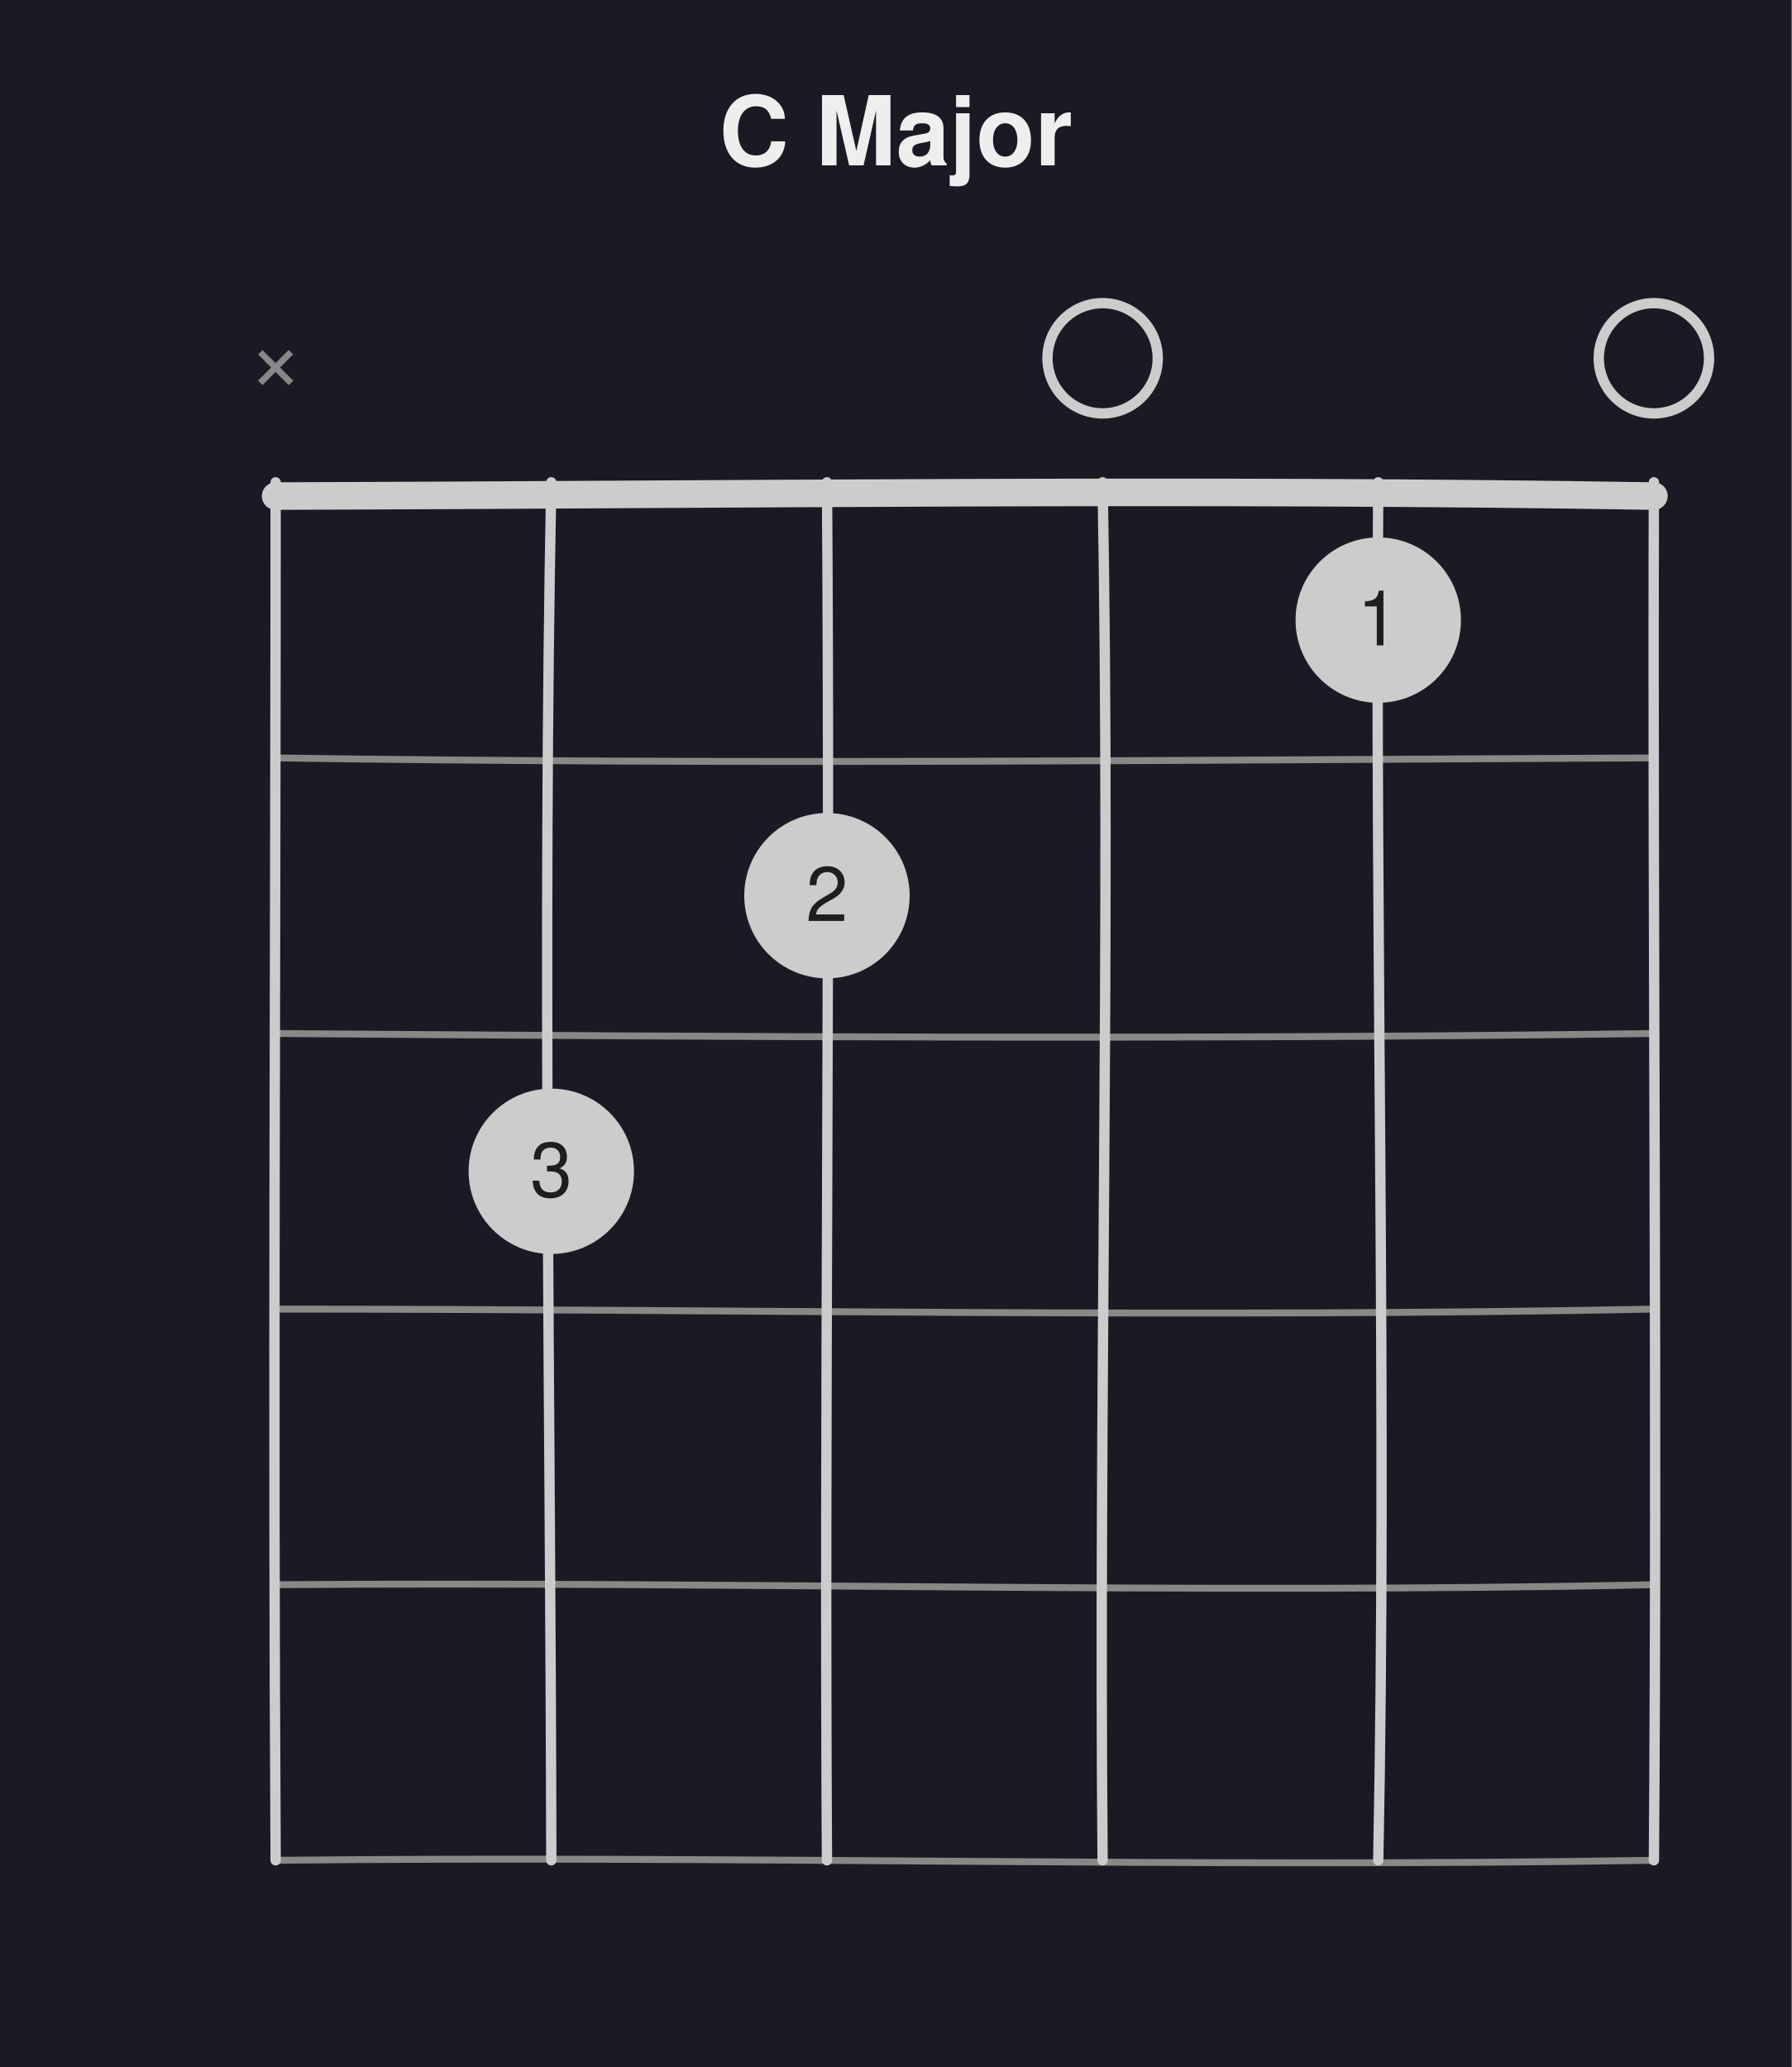
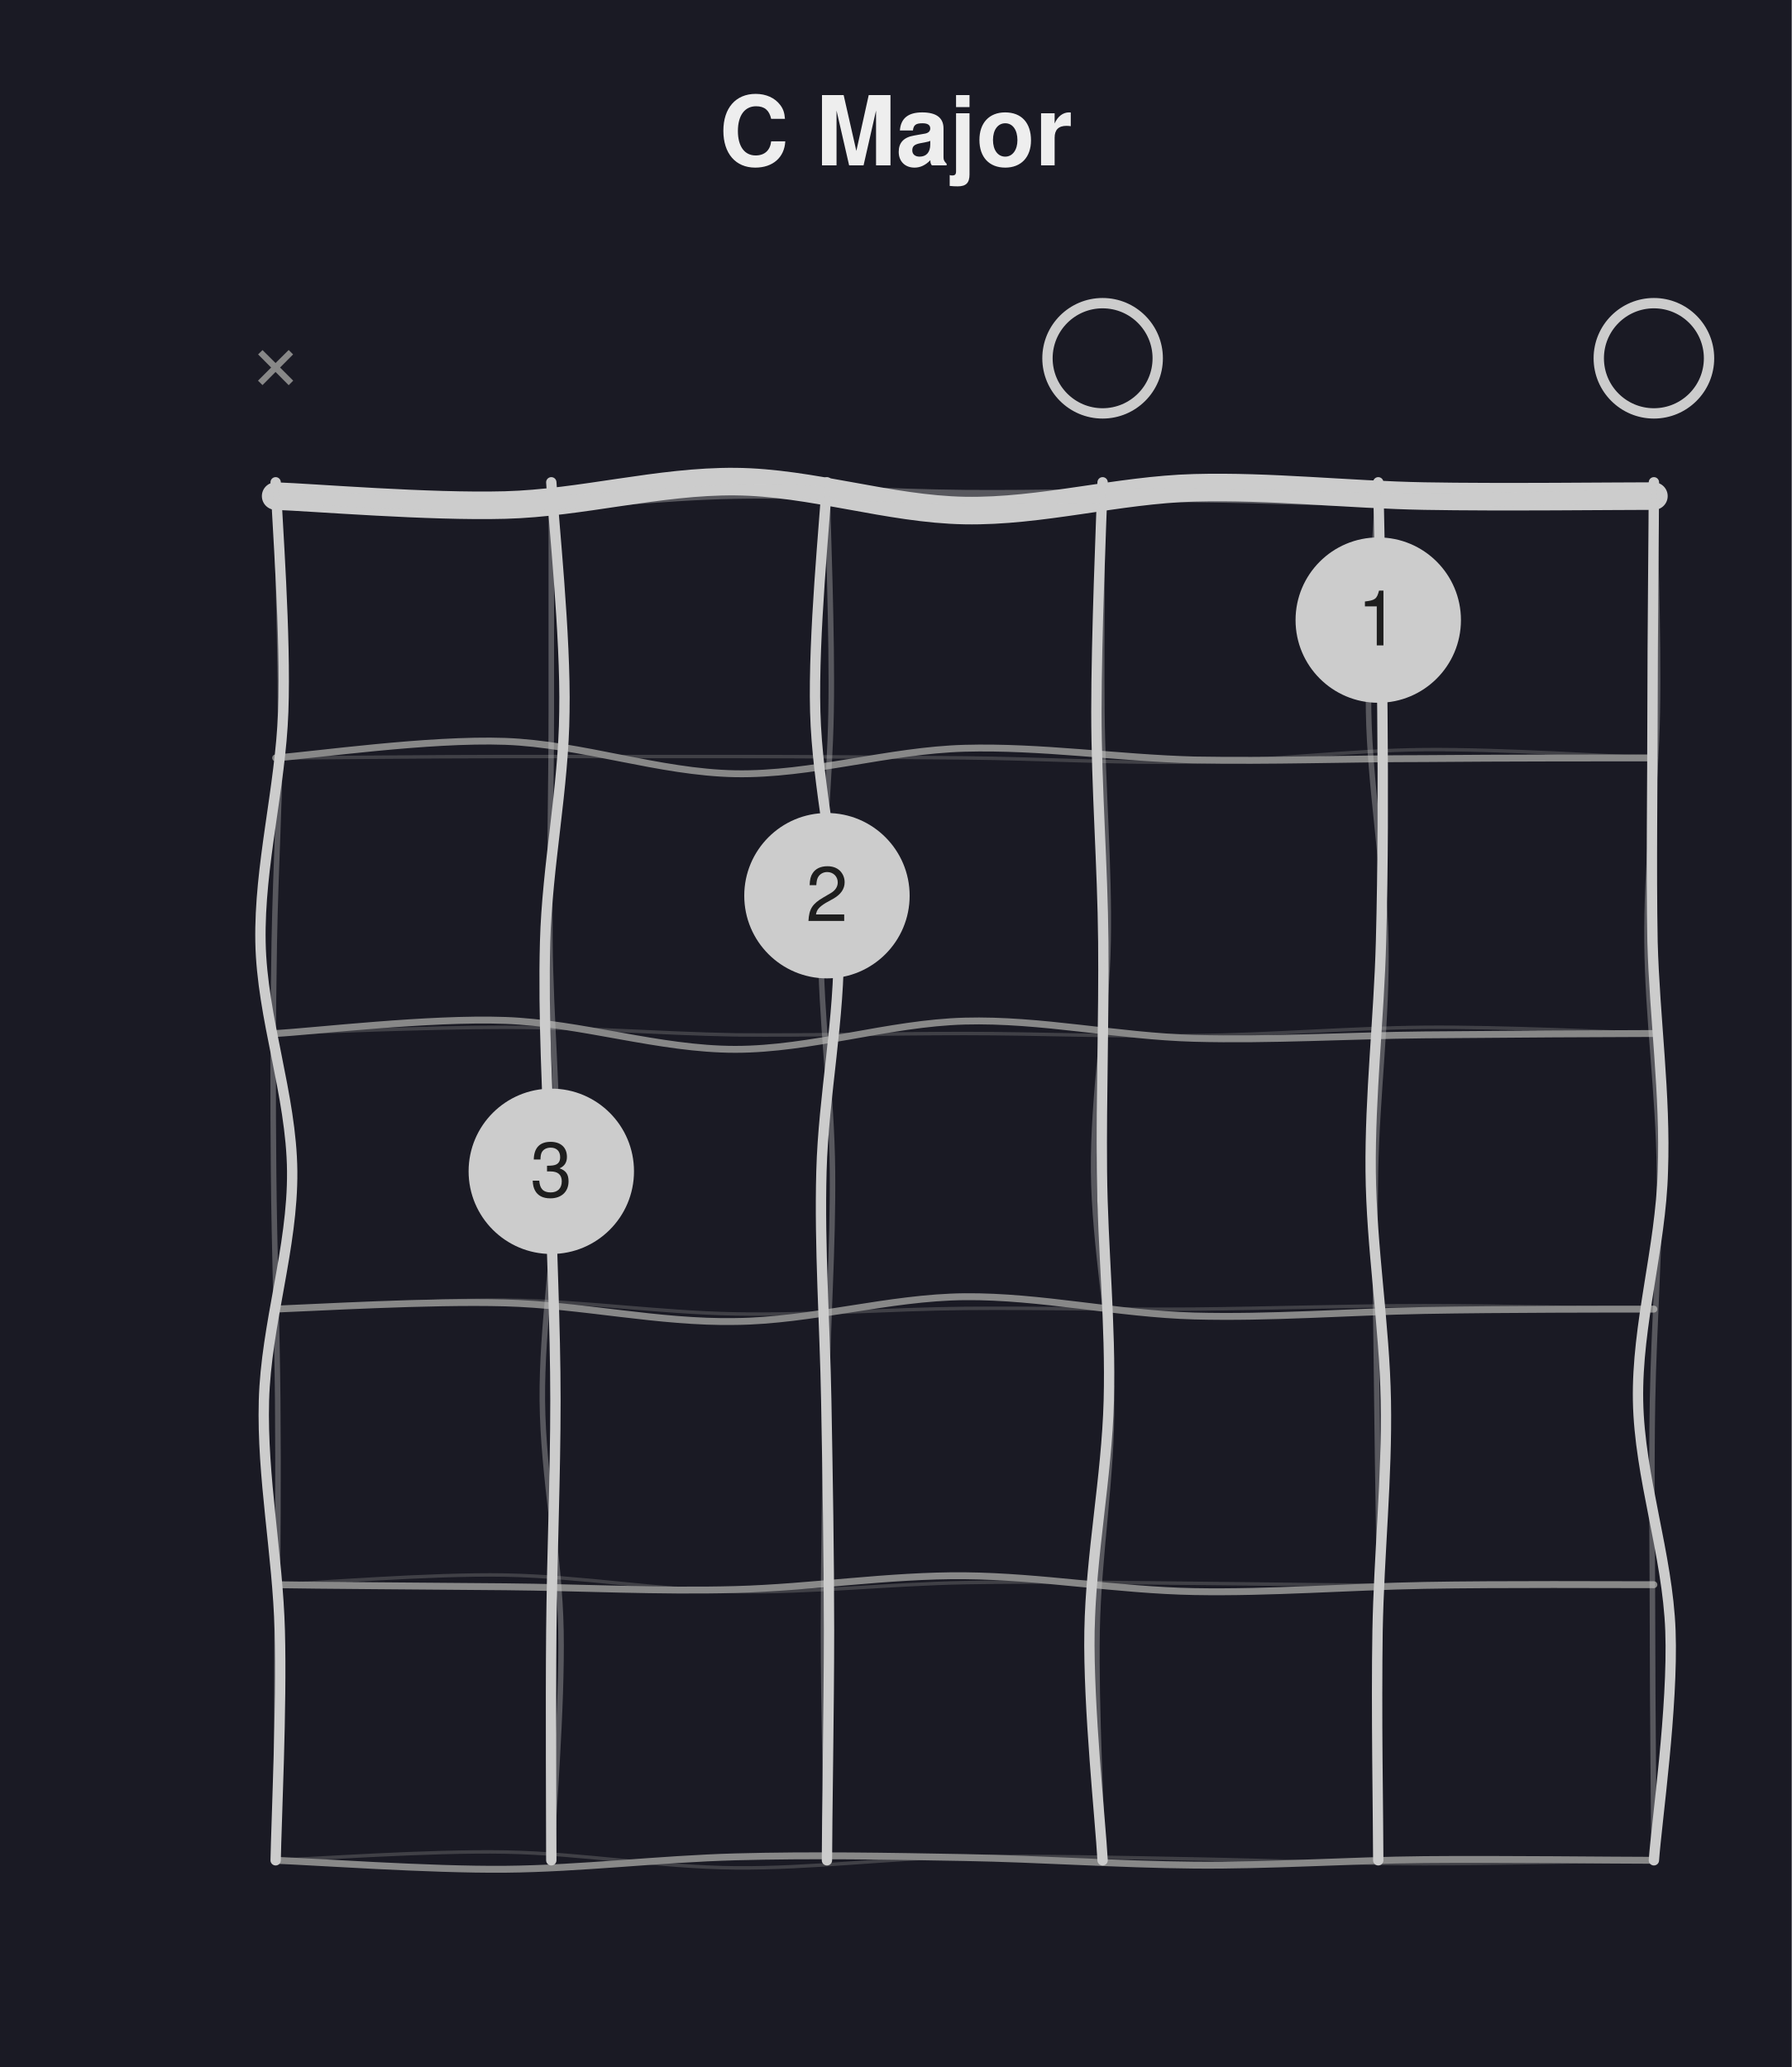
<svg xmlns="http://www.w3.org/2000/svg" width="260" height="300">
  <rect x="0" y="0" width="260" height="300" fill="#1a1a24" />
-   <path stroke="#cccccc" stroke-width="4" stroke-linecap="round" d="M 40 72 C 106.7,71.8 173.3,70.9 240,72" fill="none" />
-   <path stroke="#888888" stroke-width="1" stroke-linecap="round" d="M 40 110 C 106.7,111 173.3,110.3 240,110" fill="none" />
-   <path stroke="#888888" stroke-width="1" stroke-linecap="round" d="M 40 150 C 106.7,150.5 173.3,150.9 240,150" fill="none" />
-   <path stroke="#888888" stroke-width="1" stroke-linecap="round" d="M 40 190 C 106.7,190 173.3,191.3 240,190" fill="none" />
-   <path stroke="#888888" stroke-width="1" stroke-linecap="round" d="M 40 230 C 106.7,229.5 173.3,231.4 240,230" fill="none" />
-   <path stroke="#888888" stroke-width="1" stroke-linecap="round" d="M 40 270 C 106.7,269.3 173.3,271.1 240,270" fill="none" />
-   <path stroke="#cccccc" stroke-width="1.5" stroke-linecap="round" d="M 40 70 C 40,136.7 39.6,203.3 40,270" fill="none" />
-   <path stroke="#cccccc" stroke-width="1.5" stroke-linecap="round" d="M 80 70 C 78.7,136.7 79.9,203.3 80,270" fill="none" />
-   <path stroke="#cccccc" stroke-width="1.5" stroke-linecap="round" d="M 120 70 C 120.5,136.7 119.6,203.3 120,270" fill="none" />
-   <path stroke="#cccccc" stroke-width="1.5" stroke-linecap="round" d="M 160 70 C 161.2,136.7 159.4,203.3 160,270" fill="none" />
-   <path stroke="#cccccc" stroke-width="1.5" stroke-linecap="round" d="M 200 70 C 199.5,136.7 201.3,203.3 200,270" fill="none" />
-   <path stroke="#cccccc" stroke-width="1.5" stroke-linecap="round" d="M 240 70 C 239.8,136.7 240.5,203.3 240,270" fill="none" />
+   <g>
+     <path stroke="#cccccc" stroke-width="4" stroke-linecap="round" d="M 40 72 C 45.5,72.2 62.2,73.6 73.3,73.3 C 84.4,73 95.6,69.8 106.7,69.9 C 117.8,70 128.9,73.9 140,74.1 C 151.1,74.3 162.2,71.1 173.3,70.8 C 184.4,70.5 195.6,71.8 206.7,72 C 217.8,72.2 234.4,72 240,72" fill="none" />
+     <path stroke="#cccccc" stroke-width="2" stroke-linecap="round" d="M 40 72 C 45.5,72.2 62.2,73.3 73.3,73.2 C 84.4,73.1 95.6,71.6 106.7,71.4 C 117.8,71.2 128.9,72 140,72.1 C 151.1,72.2 162.2,71.8 173.3,71.9 C 184.4,72 195.6,72.6 206.7,72.6 C 217.8,72.6 234.4,72.1 240,72" fill="none" stroke-opacity="0.35" />
+   </g>
+   <g>
+     <path stroke="#888888" stroke-width="1" stroke-linecap="round" d="M 40 110 C 45.5,109.6 62.2,107.2 73.3,107.6 C 84.4,108 95.6,112.1 106.7,112.3 C 117.8,112.5 128.9,108.9 140,108.6 C 151.1,108.3 162.2,110 173.3,110.3 C 184.4,110.5 195.6,110.1 206.7,110.1 C 217.8,110 234.4,110 240,110" fill="none" />
+     <path stroke="#888888" stroke-width="0.5" stroke-linecap="round" d="M 40 110 C 45.5,110 62.2,109.8 73.3,109.8 C 84.4,109.8 95.6,109.8 106.7,109.8 C 117.8,109.8 128.9,109.9 140,110 C 151.1,110.1 162.2,110.8 173.3,110.6 C 184.4,110.4 195.6,108.9 206.7,108.8 C 217.8,108.7 234.4,109.8 240,110" fill="none" stroke-opacity="0.35" />
+   </g>
+   <g>
+     <path stroke="#888888" stroke-width="1" stroke-linecap="round" d="M 40 150 C 45.5,149.7 62.2,147.7 73.3,148.1 C 84.4,148.5 95.6,152.3 106.7,152.3 C 117.8,152.3 128.9,148.5 140,148.2 C 151.1,147.9 162.2,150.4 173.3,150.7 C 184.4,151 195.6,150.3 206.7,150.2 C 217.8,150.1 234.4,150 240,150" fill="none" />
+     <path stroke="#888888" stroke-width="0.5" stroke-linecap="round" d="M 40 150 C 45.5,149.8 62.2,149.1 73.3,149.1 C 84.4,149.1 95.6,150 106.7,150.2 C 117.8,150.3 128.9,150 140,150 C 151.1,150 162.2,150.5 173.3,150.3 C 184.4,150.2 195.6,149.2 206.7,149.1 C 217.8,149 234.4,149.8 240,150" fill="none" stroke-opacity="0.35" />
+   </g>
+   <g>
+     <path stroke="#888888" stroke-width="1" stroke-linecap="round" d="M 40 190 C 45.5,189.8 62.2,188.8 73.3,189.1 C 84.4,189.4 95.6,192 106.7,191.8 C 117.8,191.7 128.9,188.3 140,188.2 C 151.1,188.1 162.2,190.7 173.3,191 C 184.4,191.3 195.6,190.4 206.7,190.2 C 217.8,190 234.4,190 240,190" fill="none" />
+     <path stroke="#888888" stroke-width="0.5" stroke-linecap="round" d="M 40 190 C 45.5,189.8 62.2,188.6 73.3,188.7 C 84.4,188.8 95.6,190.5 106.7,190.7 C 117.8,190.9 128.9,190 140,189.9 C 151.1,189.8 162.2,190.1 173.3,190 C 184.4,189.9 195.6,189.5 206.7,189.5 C 217.8,189.5 234.4,189.9 240,190" fill="none" stroke-opacity="0.35" />
+   </g>
+   <g>
+     <path stroke="#888888" stroke-width="1" stroke-linecap="round" d="M 40 230 C 45.5,230.1 62.2,230.2 73.3,230.3 C 84.4,230.4 95.6,231 106.7,230.7 C 117.8,230.4 128.9,228.6 140,228.7 C 151.1,228.8 162.2,230.8 173.3,231 C 184.4,231.2 195.6,230.3 206.7,230.1 C 217.8,229.9 234.4,230 240,230" fill="none" />
+     <path stroke="#888888" stroke-width="0.5" stroke-linecap="round" d="M 40 230 C 45.5,229.8 62.2,228.4 73.3,228.6 C 84.4,228.8 95.6,230.8 106.7,231 C 117.8,231.2 128.9,229.9 140,229.7 C 151.1,229.5 162.2,229.7 173.3,229.8 C 184.4,229.9 195.6,230.1 206.7,230.1 C 217.8,230.1 234.4,230 240,230" fill="none" stroke-opacity="0.35" />
+   </g>
+   <g>
+     <path stroke="#888888" stroke-width="1" stroke-linecap="round" d="M 40 270 C 45.5,270.2 62.2,271.4 73.3,271.3 C 84.4,271.2 95.6,269.8 106.7,269.5 C 117.8,269.2 128.9,269.4 140,269.6 C 151.1,269.8 162.2,270.6 173.3,270.7 C 184.4,270.8 195.6,270 206.7,269.9 C 217.8,269.8 234.4,270 240,270" fill="none" />
+     <path stroke="#888888" stroke-width="0.5" stroke-linecap="round" d="M 40 270 C 45.5,269.8 62.2,268.6 73.3,268.8 C 84.4,269 95.6,271 106.7,271.1 C 117.8,271.2 128.9,269.7 140,269.5 C 151.1,269.3 162.2,269.6 173.3,269.8 C 184.4,270 195.6,270.5 206.7,270.5 C 217.8,270.5 234.4,270.1 240,270" fill="none" stroke-opacity="0.35" />
+   </g>
+   <g>
+     <path stroke="#cccccc" stroke-width="1.5" stroke-linecap="round" d="M 40 70 C 40.2,75.5 41.5,92.2 41.1,103.3 C 40.7,114.4 37.6,125.6 37.8,136.7 C 38,147.8 42.3,158.9 42.4,170 C 42.5,181.1 38.6,192.2 38.3,203.3 C 38,214.4 40.3,225.6 40.6,236.7 C 40.9,247.8 40.1,264.4 40,270" fill="none" />
+     <path stroke="#cccccc" stroke-width="0.8" stroke-linecap="round" d="M 40 70 C 40.1,75.5 40.7,92.2 40.7,103.3 C 40.7,114.4 40,125.6 39.8,136.7 C 39.6,147.8 39.6,158.9 39.7,170 C 39.8,181.1 40.2,192.2 40.3,203.3 C 40.4,214.4 40.3,225.6 40.2,236.7 C 40.2,247.8 40,264.4 40,270" fill="none" stroke-opacity="0.35" />
+   </g>
+   <g>
+     <path stroke="#cccccc" stroke-width="1.5" stroke-linecap="round" d="M 80 70 C 80.3,75.5 82.1,92.2 81.9,103.3 C 81.8,114.4 79.4,125.6 79.1,136.7 C 78.8,147.8 79.5,158.9 79.8,170 C 80,181.1 80.6,192.2 80.6,203.3 C 80.6,214.4 80.1,225.6 80,236.7 C 79.9,247.8 80,264.4 80,270" fill="none" />
+     <path stroke="#cccccc" stroke-width="0.8" stroke-linecap="round" d="M 80 70 C 80,75.5 80,92.2 80,103.3 C 80,114.4 79.7,125.6 79.8,136.7 C 79.9,147.8 81,158.9 80.8,170 C 80.6,181.1 78.6,192.2 78.7,203.3 C 78.8,214.4 81.2,225.6 81.4,236.7 C 81.6,247.8 80.2,264.4 80,270" fill="none" stroke-opacity="0.35" />
+   </g>
+   <g>
+     <path stroke="#cccccc" stroke-width="1.5" stroke-linecap="round" d="M 120 70 C 119.7,75.5 118,92.2 118.3,103.3 C 118.6,114.4 121.5,125.6 121.7,136.7 C 121.9,147.8 119.5,158.9 119.2,170 C 118.9,181.1 119.7,192.2 119.9,203.3 C 120.1,214.4 120.3,225.6 120.3,236.7 C 120.3,247.8 120,264.4 120,270" fill="none" />
+     <path stroke="#cccccc" stroke-width="0.8" stroke-linecap="round" d="M 120 70 C 120.1,75.5 120.8,92.2 120.6,103.3 C 120.4,114.4 119.1,125.6 119.1,136.7 C 119.1,147.8 120.7,158.9 120.8,170 C 120.9,181.1 120.1,192.2 119.9,203.3 C 119.7,214.4 119.5,225.6 119.5,236.7 C 119.5,247.8 119.9,264.4 120,270" fill="none" stroke-opacity="0.35" />
+   </g>
+   <g>
+     <path stroke="#cccccc" stroke-width="1.5" stroke-linecap="round" d="M 160 70 C 159.8,75.5 159.1,92.2 159.1,103.3 C 159.1,114.4 160,125.6 160.1,136.7 C 160.2,147.8 159.8,158.9 159.9,170 C 160,181.1 161.2,192.2 160.9,203.3 C 160.6,214.4 158.3,225.6 158.1,236.7 C 157.9,247.8 159.7,264.4 160,270" fill="none" />
+     <path stroke="#cccccc" stroke-width="0.8" stroke-linecap="round" d="M 160 70 C 160,75.5 159.8,92.2 159.9,103.3 C 160,114.4 161,125.6 160.8,136.7 C 160.6,147.8 158.6,158.9 158.7,170 C 158.8,181.1 161.2,192.2 161.3,203.3 C 161.4,214.4 159.4,225.6 159.2,236.7 C 159,247.8 159.9,264.4 160,270" fill="none" stroke-opacity="0.35" />
+   </g>
+   <g>
+     <path stroke="#cccccc" stroke-width="1.5" stroke-linecap="round" d="M 200 70 C 200.1,75.5 200.5,92.2 200.6,103.3 C 200.7,114.4 200.7,125.6 200.4,136.7 C 200.1,147.8 198.8,158.9 198.9,170 C 199,181.1 200.9,192.2 201.1,203.3 C 201.3,214.4 200.1,225.6 199.9,236.7 C 199.7,247.8 200,264.4 200,270" fill="none" />
+     <path stroke="#cccccc" stroke-width="0.8" stroke-linecap="round" d="M 200 70 C 199.8,75.5 198.4,92.2 198.6,103.3 C 198.8,114.4 200.9,125.6 201.1,136.7 C 201.3,147.8 199.8,158.9 199.6,170 C 199.4,181.1 199.7,192.2 199.8,203.3 C 199.9,214.4 200.2,225.6 200.2,236.7 C 200.2,247.8 200,264.4 200,270" fill="none" stroke-opacity="0.35" />
+   </g>
+   <g>
+     <path stroke="#cccccc" stroke-width="1.5" stroke-linecap="round" d="M 240 70 C 240,75.5 239.8,92.2 239.8,103.3 C 239.8,114.4 239.6,125.6 239.8,136.7 C 240.1,147.8 241.7,158.9 241.3,170 C 241,181.1 237.5,192.2 237.7,203.3 C 237.9,214.4 242,225.6 242.4,236.7 C 242.8,247.8 240.4,264.4 240,270" fill="none" />
+     <path stroke="#cccccc" stroke-width="0.8" stroke-linecap="round" d="M 240 70 C 240.1,75.5 240.7,92.2 240.5,103.3 C 240.3,114.4 238.9,125.6 239,136.7 C 239.1,147.8 240.7,158.9 240.8,170 C 240.9,181.1 240,192.2 239.8,203.3 C 239.6,214.4 239.8,225.6 239.8,236.7 C 239.8,247.8 240,264.4 240,270" fill="none" stroke-opacity="0.35" />
+   </g>
  <text x="130" y="24" text-anchor="middle" dominant-baseline="auto" fill="#eeeeee" font-family="Helvetica, Arial, sans-serif" font-size="14" font-weight="bold">C Major</text>
  <text x="40" y="52" text-anchor="middle" dominant-baseline="middle" fill="#888888" font-family="Helvetica, Arial, sans-serif" font-size="13">×</text>
  <circle cx="160" cy="52" r="8" fill="none" stroke="#cccccc" stroke-width="1.5" />
  <circle cx="240" cy="52" r="8" fill="none" stroke="#cccccc" stroke-width="1.5" />
  <circle cx="80" cy="170" r="12" fill="#cccccc" />
  <text x="80" y="170" text-anchor="middle" dominant-baseline="middle" fill="#1e1e1e" font-family="Helvetica, Arial, sans-serif" font-size="11">3</text>
  <circle cx="120" cy="130" r="12" fill="#cccccc" />
  <text x="120" y="130" text-anchor="middle" dominant-baseline="middle" fill="#1e1e1e" font-family="Helvetica, Arial, sans-serif" font-size="11">2</text>
  <circle cx="200" cy="90" r="12" fill="#cccccc" />
  <text x="200" y="90" text-anchor="middle" dominant-baseline="middle" fill="#1e1e1e" font-family="Helvetica, Arial, sans-serif" font-size="11">1</text>
</svg>
